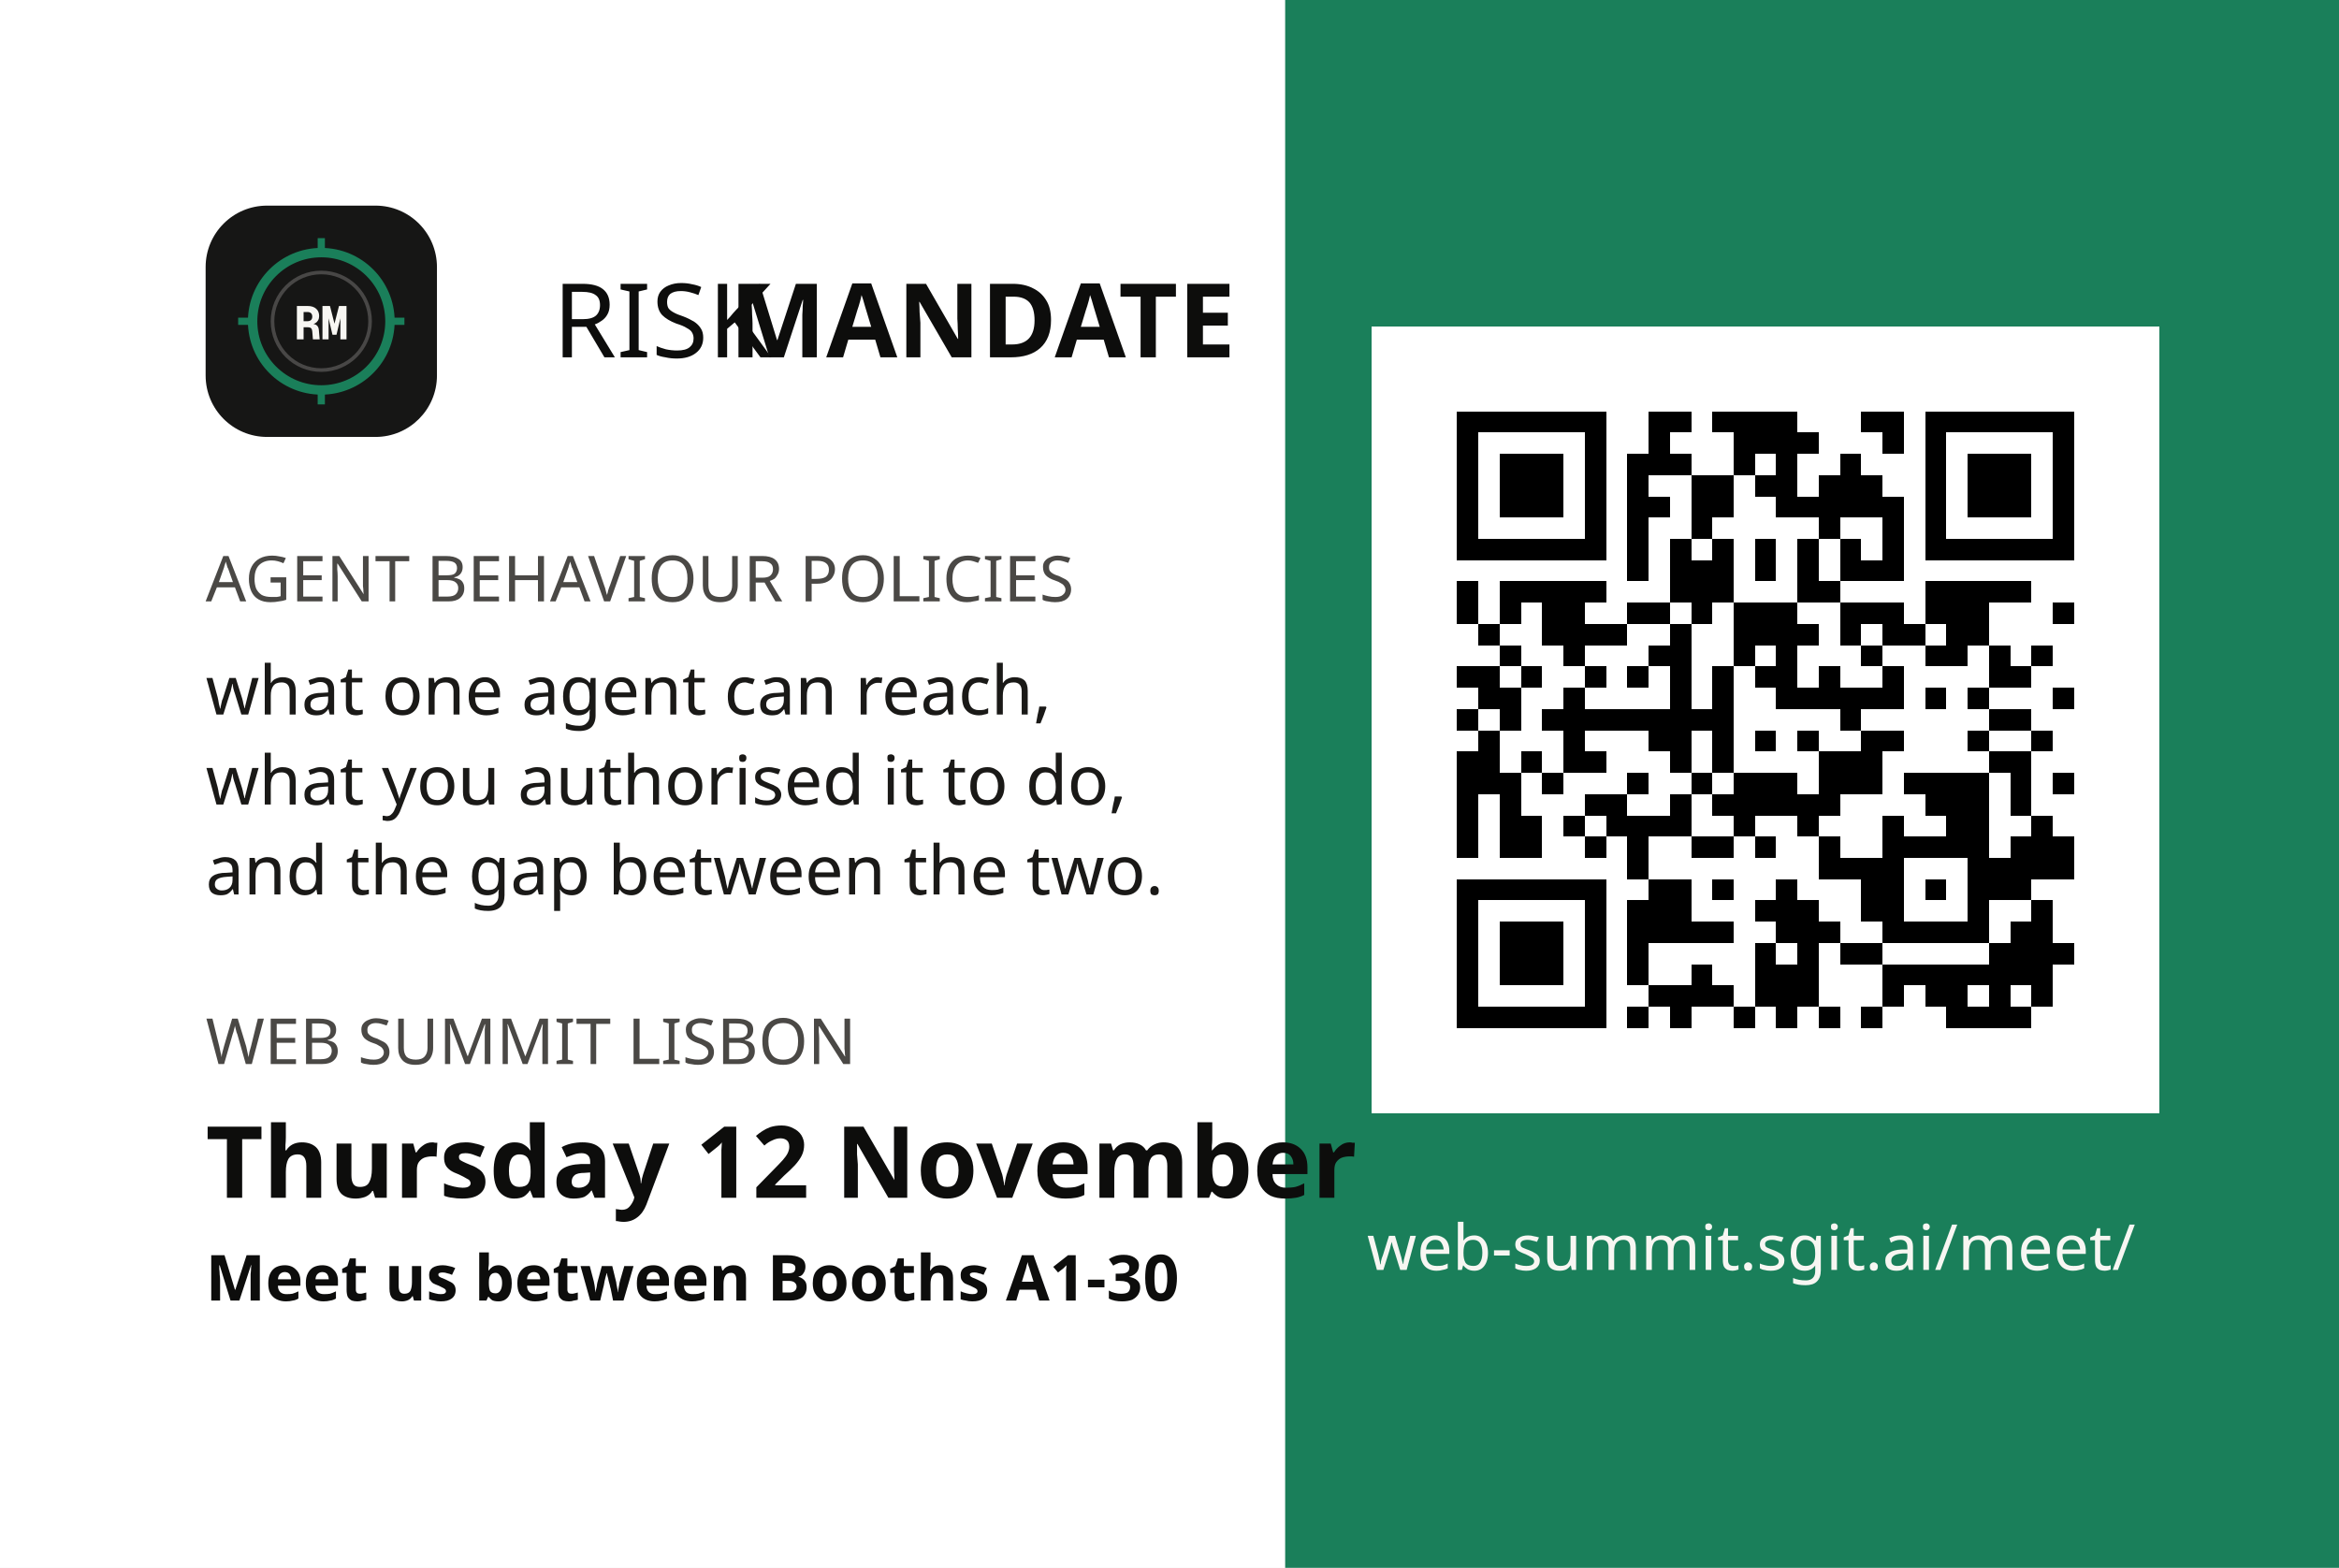
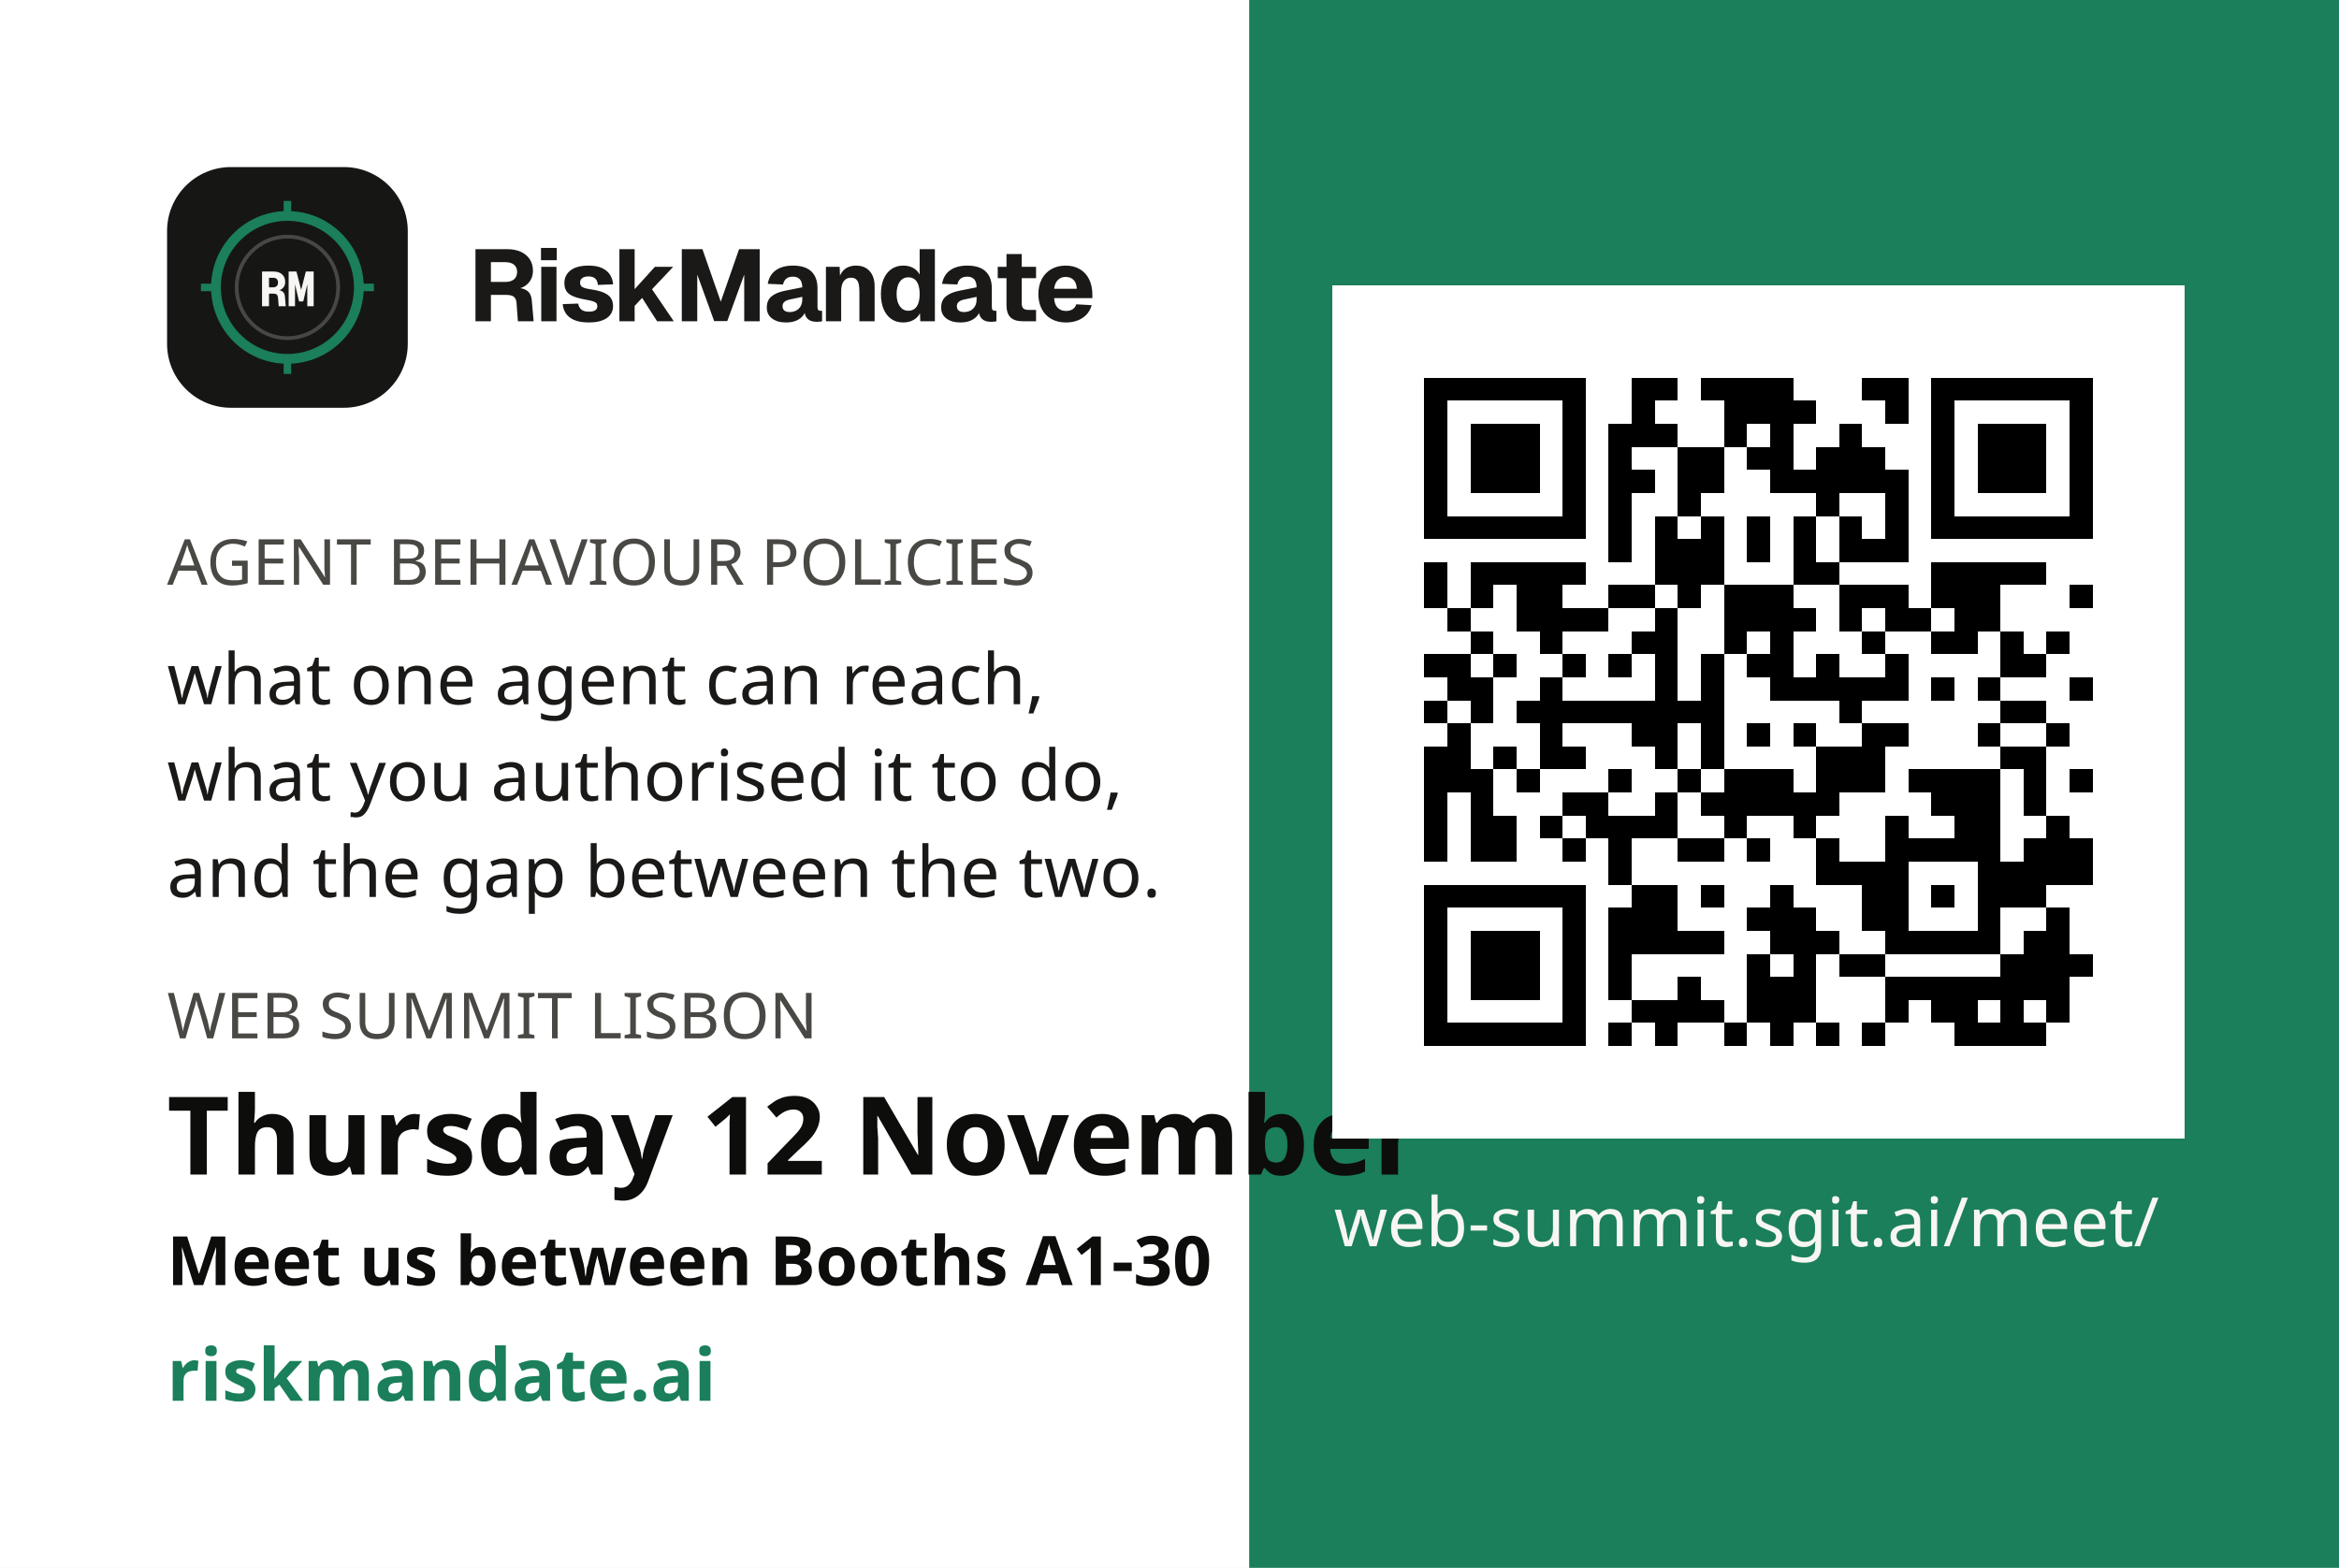
<svg xmlns="http://www.w3.org/2000/svg" width="91mm" height="61mm" viewBox="0 0 91 61">
  <rect x="0" y="0" width="91" height="61" fill="#FFFFFF" />
-   <rect x="50" y="0" width="41" height="61" fill="#1A7F5A" />
-   <g id="rm-logo" class="safe" data-role="logo" data-cut="containered" data-d="9" data-src="brand/riskmandate-mark.svg" transform="translate(8,8) scale(0.140625)">
+   <rect x="48.6" y="0" width="42.4" height="61" fill="#1A7F5A" />
+   <g id="rm-logo" class="safe" data-role="logo" data-cut="containered" data-d="9.36" data-src="brand/riskmandate-mark.svg" transform="translate(6.5,6.5) scale(0.146324)">
    <rect width="64" height="64" rx="17" fill="#161615" />
    <circle cx="32" cy="32" r="19" stroke="#1A7F5A" stroke-width="2.6" fill="none" />
    <circle cx="32" cy="32" r="13.5" stroke="#484746" stroke-width="1" fill="none" />
    <g stroke="#1A7F5A" stroke-width="2">
      <line x1="32" y1="9" x2="32" y2="14" />
      <line x1="32" y1="50" x2="32" y2="55" />
      <line x1="9" y1="32" x2="14" y2="32" />
      <line x1="50" y1="32" x2="55" y2="32" />
    </g>
    <path d="M25.251 37.000L25.251 27.770L28.230 27.770C29.227 27.770 30.006 28.019 30.566 28.516C31.127 29.014 31.408 29.689 31.408 30.542C31.408 30.996 31.312 31.392 31.120 31.731C30.929 32.070 30.669 32.336 30.342 32.529C30.014 32.723 29.652 32.835 29.255 32.866L29.203 32.694C29.891 32.708 30.404 32.850 30.743 33.121C31.082 33.391 31.278 33.826 31.330 34.426L31.548 37.000L29.681 37.000L29.515 34.920C29.489 34.572 29.428 34.306 29.333 34.123C29.237 33.940 29.092 33.815 28.896 33.749C28.700 33.682 28.437 33.649 28.106 33.649L27.102 33.649L27.102 37.000ZM27.102 31.979L28.168 31.979C28.601 31.979 28.932 31.868 29.161 31.645C29.390 31.423 29.504 31.109 29.504 30.705C29.504 30.298 29.390 29.985 29.161 29.767C28.932 29.548 28.601 29.439 28.168 29.439L27.102 29.439ZM35.094 35.726L33.788 30.214L34.017 30.167L34.017 37.000L32.322 37.000L32.322 27.770L34.402 27.770L35.894 33.615L35.406 33.615L36.898 27.770L38.978 27.770L38.978 37.000L37.283 37.000L37.283 30.167L37.512 30.214L36.206 35.726Z" fill="#F7F6F2" />
  </g>
-   <text class="safe" data-role="wordmark" data-bg="#FFFFFF" x="21.5" y="13.9" font-family="Barlow Condensed" font-weight="300" font-size="4" fill="#0D0D0C">RISK</text>
-   <text class="safe" data-role="wordmark" data-bg="#FFFFFF" x="28.37" y="13.9" font-family="Barlow Condensed" font-weight="700" font-size="4" fill="#0D0D0C">MANDATE</text>
-   <text class="safe" data-role="label" data-bg="#FFFFFF" x="8" y="23.4" font-family="JetBrains Mono" font-weight="500" font-size="2.47" fill="#4A4845">AGENT BEHAVIOUR POLICIES</text>
-   <text class="safe" data-role="register" data-bg="#FFFFFF" x="8" y="27.8" font-family="Geist" font-weight="400" font-size="2.65" fill="#1A1917">what one agent can reach,</text>
-   <text class="safe" data-role="register" data-bg="#FFFFFF" x="8" y="31.3" font-family="Geist" font-weight="400" font-size="2.65" fill="#1A1917">what you authorised it to do,</text>
-   <text class="safe" data-role="register" data-bg="#FFFFFF" x="8" y="34.8" font-family="Geist" font-weight="400" font-size="2.65" fill="#1A1917">and the gap between the two.</text>
-   <text class="safe" data-role="event" data-bg="#FFFFFF" x="8" y="41.4" font-family="JetBrains Mono" font-weight="500" font-size="2.47" fill="#4A4845">WEB SUMMIT LISBON</text>
-   <text class="safe" data-role="event" data-bg="#FFFFFF" x="8" y="46.6" font-family="Barlow Condensed" font-weight="700" font-size="3.88" fill="#0D0D0C">Thursday 12 November</text>
-   <text class="safe" data-role="event" data-bg="#FFFFFF" x="8" y="50.6" font-family="Geist" font-weight="600" font-size="2.47" fill="#0D0D0C">Meet us between Booths A1-30</text>
-   <g id="qr" class="safe" data-role="qr" data-url="https://web-summit.sgit.ai/meet/" data-src="team/designer/qr/qr-meet.svg" shape-rendering="crispEdges" transform="translate(53.38,12.69) scale(0.827587)">
+   <g class="safe" data-role="lockup" data-src="brand/riskmandate-lockup-light.eps" transform="translate(6.5,6.5) scale(0.146324)">
+     <path d="M82 41L82 21.83L90.39 21.83C91.8 21.83 93.02 22.06 94.05 22.53C95.08 23 95.88 23.66 96.44 24.52C97 25.38 97.28 26.39 97.28 27.55C97.28 28.44 97.1 29.23 96.73 29.91C96.37 30.6 95.86 31.15 95.22 31.58C94.58 32.01 93.85 32.28 93.03 32.39L92.93 32.13C94.21 32.13 95.18 32.41 95.85 32.97C96.52 33.52 96.9 34.37 96.98 35.5L97.46 41L93.28 41L92.92 36.15C92.87 35.41 92.64 34.87 92.24 34.52C91.84 34.17 91.16 33.99 90.19 33.99L86.1 33.99L86.1 41ZM86.1 30.54L89.93 30.54C90.93 30.54 91.7 30.31 92.25 29.85C92.8 29.39 93.07 28.74 93.07 27.91C93.07 27.05 92.8 26.4 92.24 25.95C91.68 25.5 90.87 25.28 89.81 25.28L86.1 25.28ZM99.49 41L99.49 26.53L103.54 26.53L103.54 41ZM99.42 24.76L99.42 21.5L103.61 21.5L103.61 24.76ZM112.16 41.32C110.61 41.32 109.33 41.11 108.33 40.7C107.33 40.28 106.58 39.7 106.07 38.96C105.56 38.23 105.27 37.39 105.2 36.44L109.31 36.3C109.43 36.99 109.71 37.52 110.15 37.89C110.59 38.27 111.26 38.45 112.18 38.45C112.9 38.45 113.45 38.33 113.83 38.09C114.21 37.85 114.4 37.49 114.4 37C114.4 36.7 114.33 36.45 114.19 36.25C114.04 36.05 113.76 35.88 113.35 35.73C112.94 35.58 112.33 35.43 111.53 35.3C110.02 35.03 108.83 34.72 107.97 34.35C107.11 33.98 106.51 33.52 106.16 32.95C105.81 32.38 105.64 31.68 105.64 30.84C105.64 29.45 106.18 28.33 107.26 27.48C108.34 26.63 109.95 26.2 112.08 26.2C113.54 26.2 114.73 26.42 115.66 26.86C116.59 27.29 117.3 27.89 117.78 28.64C118.25 29.39 118.53 30.24 118.6 31.18L114.54 31.34C114.52 30.89 114.42 30.5 114.24 30.16C114.05 29.82 113.78 29.55 113.42 29.36C113.06 29.17 112.6 29.08 112.03 29.08C111.32 29.08 110.77 29.22 110.39 29.52C110 29.81 109.81 30.2 109.81 30.7C109.81 31.05 109.89 31.33 110.05 31.56C110.2 31.79 110.47 31.97 110.86 32.11C111.24 32.25 111.76 32.37 112.42 32.47C113.94 32.69 115.15 32.98 116.05 33.36C116.95 33.75 117.6 34.23 117.99 34.81C118.38 35.4 118.58 36.11 118.58 36.94C118.58 38.35 118 39.43 116.86 40.19C115.71 40.95 114.14 41.32 112.16 41.32ZM120.27 41L120.27 21.83L124.32 21.83L124.32 32.46L129.7 26.53L134.57 26.53L128.94 32.49L134.73 41L130.29 41L126.31 34.79L124.32 36.92L124.32 41ZM136.86 41L136.86 21.83L142.34 21.83L147.22 35.79L152.09 21.83L157.57 21.83L157.57 41L153.46 41L153.46 28.58L148.95 40.95L145.46 40.95L140.97 28.58L140.97 41ZM164.56 41.32C163.05 41.32 161.82 40.98 160.88 40.28C159.94 39.59 159.46 38.62 159.46 37.37C159.46 36.1 159.86 35.12 160.66 34.43C161.47 33.73 162.66 33.22 164.23 32.9L168.89 31.97C168.89 31.04 168.68 30.33 168.25 29.85C167.83 29.38 167.22 29.14 166.42 29.14C165.66 29.14 165.06 29.32 164.63 29.67C164.2 30.03 163.92 30.54 163.78 31.22L159.71 31.05C159.99 29.45 160.71 28.24 161.87 27.43C163.03 26.61 164.54 26.2 166.42 26.2C168.58 26.2 170.21 26.72 171.3 27.75C172.39 28.78 172.94 30.28 172.94 32.26L172.94 37.19C172.94 37.6 173.01 37.87 173.14 38.01C173.28 38.15 173.49 38.22 173.76 38.22L174.16 38.22L174.16 41C174.04 41.04 173.83 41.08 173.55 41.1C173.27 41.14 172.99 41.15 172.72 41.15C172.14 41.15 171.61 41.06 171.11 40.87C170.62 40.67 170.22 40.34 169.92 39.85C169.62 39.37 169.47 38.69 169.47 37.8L169.81 38.08C169.63 38.73 169.32 39.3 168.85 39.78C168.39 40.27 167.79 40.65 167.07 40.92C166.34 41.19 165.51 41.32 164.56 41.32ZM165.52 38.55C166.19 38.55 166.78 38.41 167.28 38.15C167.78 37.88 168.18 37.5 168.46 37C168.74 36.5 168.89 35.91 168.89 35.21L168.89 34.51L165.6 35.21C164.94 35.35 164.45 35.56 164.13 35.86C163.8 36.15 163.64 36.53 163.64 36.99C163.64 37.49 163.8 37.87 164.12 38.14C164.44 38.41 164.91 38.55 165.52 38.55ZM175.18 41L175.18 26.53L178.83 26.53L178.99 30.77L178.5 30.64C178.63 29.56 178.92 28.69 179.37 28.05C179.81 27.4 180.36 26.93 181.03 26.64C181.69 26.35 182.41 26.2 183.2 26.2C184.25 26.2 185.14 26.43 185.87 26.88C186.6 27.34 187.16 27.97 187.55 28.79C187.94 29.61 188.13 30.58 188.13 31.7L188.13 41L184.08 41L184.08 33.04C184.08 32.27 184.02 31.61 183.89 31.07C183.75 30.53 183.53 30.12 183.2 29.84C182.88 29.56 182.43 29.42 181.86 29.42C181.02 29.42 180.37 29.73 179.91 30.35C179.46 30.97 179.23 31.87 179.23 33.04L179.23 41ZM195.73 41.32C194.51 41.32 193.46 41.02 192.57 40.4C191.68 39.78 191 38.91 190.52 37.77C190.04 36.64 189.8 35.3 189.8 33.76C189.8 32.22 190.04 30.89 190.53 29.75C191.01 28.62 191.7 27.75 192.6 27.13C193.49 26.51 194.53 26.2 195.73 26.2C196.76 26.2 197.65 26.41 198.4 26.84C199.15 27.26 199.72 27.84 200.1 28.59L200.1 21.83L204.15 21.83L204.15 41L200.27 41L200.19 38.87C199.79 39.65 199.2 40.25 198.42 40.68C197.64 41.11 196.74 41.32 195.73 41.32ZM197.07 38.21C197.72 38.21 198.27 38.04 198.72 37.71C199.17 37.37 199.51 36.87 199.75 36.21C199.98 35.55 200.1 34.74 200.1 33.76C200.1 32.78 199.98 31.96 199.75 31.3C199.51 30.64 199.17 30.15 198.72 29.82C198.27 29.48 197.72 29.32 197.07 29.32C196.12 29.32 195.37 29.72 194.81 30.51C194.25 31.3 193.97 32.39 193.97 33.76C193.97 35.11 194.25 36.19 194.82 37C195.38 37.8 196.13 38.21 197.07 38.21ZM210.91 41.32C209.4 41.32 208.18 40.98 207.23 40.28C206.29 39.59 205.82 38.62 205.82 37.37C205.82 36.1 206.22 35.12 207.02 34.43C207.82 33.73 209.01 33.22 210.59 32.9L215.24 31.97C215.24 31.04 215.03 30.33 214.61 29.85C214.19 29.38 213.58 29.14 212.78 29.14C212.01 29.14 211.42 29.32 210.99 29.67C210.56 30.03 210.27 30.54 210.13 31.22L206.06 31.05C206.34 29.45 207.06 28.24 208.22 27.43C209.38 26.61 210.9 26.2 212.78 26.2C214.94 26.2 216.56 26.72 217.65 27.75C218.74 28.78 219.29 30.28 219.29 32.26L219.29 37.19C219.29 37.6 219.36 37.87 219.5 38.01C219.64 38.15 219.84 38.22 220.11 38.22L220.51 38.22L220.51 41C220.39 41.04 220.19 41.08 219.91 41.1C219.62 41.14 219.34 41.15 219.07 41.15C218.5 41.15 217.96 41.06 217.46 40.87C216.97 40.67 216.57 40.34 216.27 39.85C215.97 39.37 215.82 38.69 215.82 37.8L216.16 38.08C215.99 38.73 215.67 39.3 215.21 39.78C214.74 40.27 214.15 40.65 213.42 40.92C212.7 41.19 211.86 41.32 210.91 41.32ZM211.87 38.55C212.54 38.55 213.13 38.41 213.63 38.15C214.13 37.88 214.53 37.5 214.81 37C215.1 36.5 215.24 35.91 215.24 35.21L215.24 34.51L211.96 35.21C211.3 35.35 210.81 35.56 210.48 35.86C210.15 36.15 209.99 36.53 209.99 36.99C209.99 37.49 210.15 37.87 210.47 38.14C210.79 38.41 211.26 38.55 211.87 38.55ZM227.55 41C226.05 41 224.94 40.65 224.24 39.95C223.54 39.26 223.19 38.16 223.19 36.65L223.19 23.13L227.24 23.13L227.24 36.17C227.24 36.86 227.39 37.34 227.68 37.59C227.97 37.85 228.42 37.98 229.03 37.98L231.05 37.98L231.05 41ZM220.86 29.55L220.86 26.53L231.05 26.53L231.05 29.55ZM238.98 41.32C237.5 41.32 236.21 41.01 235.12 40.39C234.02 39.77 233.17 38.89 232.57 37.75C231.97 36.62 231.67 35.29 231.67 33.76C231.67 32.24 231.97 30.92 232.57 29.79C233.17 28.66 234.02 27.78 235.1 27.15C236.19 26.52 237.47 26.2 238.93 26.2C240.37 26.2 241.62 26.52 242.69 27.15C243.76 27.77 244.58 28.67 245.16 29.84C245.74 31.01 246.03 32.41 246.03 34.03L246.03 34.85L235.86 34.85C235.92 36 236.23 36.85 236.8 37.41C237.36 37.98 238.11 38.26 239.04 38.26C239.73 38.26 240.3 38.11 240.77 37.81C241.23 37.52 241.56 37.08 241.75 36.49L245.83 36.72C245.44 38.17 244.63 39.3 243.41 40.11C242.19 40.92 240.72 41.32 238.98 41.32ZM235.86 32.37L241.89 32.37C241.84 31.31 241.54 30.52 241.01 29.99C240.47 29.47 239.78 29.21 238.93 29.21C238.09 29.21 237.4 29.48 236.85 30.03C236.3 30.58 235.97 31.36 235.86 32.37Z" fill="#1A1917" />
+   </g>
+   <text class="safe" data-role="label" data-bg="#FFFFFF" x="6.5" y="22.75" font-family="JetBrains Mono" font-weight="500" font-size="2.47" fill="#4A4845">AGENT BEHAVIOUR POLICIES</text>
+   <text class="safe" data-role="register" data-bg="#FFFFFF" x="6.5" y="27.4" font-family="Geist" font-weight="400" font-size="2.75" fill="#1A1917">what one agent can reach,</text>
+   <text class="safe" data-role="register" data-bg="#FFFFFF" x="6.5" y="31.15" font-family="Geist" font-weight="400" font-size="2.75" fill="#1A1917">what you authorised it to do,</text>
+   <text class="safe" data-role="register" data-bg="#FFFFFF" x="6.5" y="34.9" font-family="Geist" font-weight="400" font-size="2.75" fill="#1A1917">and the gap between the two.</text>
+   <text class="safe" data-role="event" data-bg="#FFFFFF" x="6.5" y="40.4" font-family="JetBrains Mono" font-weight="500" font-size="2.47" fill="#4A4845">WEB SUMMIT LISBON</text>
+   <text class="safe" data-role="event" data-bg="#FFFFFF" x="6.5" y="45.7" font-family="Barlow Condensed" font-weight="700" font-size="4.23" fill="#0D0D0C">Thursday 12 November</text>
+   <text class="safe" data-role="event" data-bg="#FFFFFF" x="6.5" y="50" font-family="Geist" font-weight="600" font-size="2.65" fill="#0D0D0C">Meet us between Booths A1-30</text>
+   <text class="safe" data-role="site" data-bg="#FFFFFF" x="6.5" y="54.5" font-family="Geist" font-weight="600" font-size="2.82" fill="#1A7F5A">riskmandate.ai</text>
+   <g id="qr" class="safe" data-role="qr" data-url="https://web-summit.sgit.ai/meet/" data-src="team/designer/qr/qr-meet.svg" shape-rendering="crispEdges" transform="translate(51.83,11.11) scale(0.896552)">
    <rect width="37" height="37" fill="#fff" />
    <path d="M4 4h7v1h-7zM13 4h2v1h-2zM16 4h4v1h-4zM23 4h2v1h-2zM26 4h7v1h-7zM4 5h1v1h-1zM10 5h1v1h-1zM13 5h1v1h-1zM17 5h4v1h-4zM24 5h1v1h-1zM26 5h1v1h-1zM32 5h1v1h-1zM4 6h1v1h-1zM6 6h3v1h-3zM10 6h1v1h-1zM12 6h3v1h-3zM17 6h1v1h-1zM19 6h1v1h-1zM22 6h1v1h-1zM26 6h1v1h-1zM28 6h3v1h-3zM32 6h1v1h-1zM4 7h1v1h-1zM6 7h3v1h-3zM10 7h1v1h-1zM12 7h1v1h-1zM15 7h2v1h-2zM18 7h2v1h-2zM21 7h3v1h-3zM26 7h1v1h-1zM28 7h3v1h-3zM32 7h1v1h-1zM4 8h1v1h-1zM6 8h3v1h-3zM10 8h1v1h-1zM12 8h2v1h-2zM15 8h2v1h-2zM19 8h6v1h-6zM26 8h1v1h-1zM28 8h3v1h-3zM32 8h1v1h-1zM4 9h1v1h-1zM10 9h1v1h-1zM12 9h1v1h-1zM15 9h1v1h-1zM21 9h1v1h-1zM24 9h1v1h-1zM26 9h1v1h-1zM32 9h1v1h-1zM4 10h7v1h-7zM12 10h1v1h-1zM14 10h1v1h-1zM16 10h1v1h-1zM18 10h1v1h-1zM20 10h1v1h-1zM22 10h1v1h-1zM24 10h1v1h-1zM26 10h7v1h-7zM12 11h1v1h-1zM14 11h3v1h-3zM18 11h1v1h-1zM20 11h1v1h-1zM22 11h3v1h-3zM4 12h1v1h-1zM6 12h5v1h-5zM14 12h3v1h-3zM20 12h2v1h-2zM26 12h5v1h-5zM4 13h1v1h-1zM6 13h1v1h-1zM8 13h2v1h-2zM12 13h2v1h-2zM15 13h1v1h-1zM17 13h3v1h-3zM22 13h3v1h-3zM26 13h3v1h-3zM32 13h1v1h-1zM5 14h1v1h-1zM8 14h4v1h-4zM14 14h1v1h-1zM17 14h4v1h-4zM22 14h1v1h-1zM24 14h2v1h-2zM27 14h2v1h-2zM6 15h1v1h-1zM9 15h1v1h-1zM13 15h2v1h-2zM17 15h1v1h-1zM19 15h1v1h-1zM23 15h1v1h-1zM26 15h2v1h-2zM29 15h1v1h-1zM31 15h1v1h-1zM4 16h2v1h-2zM7 16h1v1h-1zM10 16h1v1h-1zM12 16h1v1h-1zM14 16h1v1h-1zM16 16h1v1h-1zM18 16h2v1h-2zM21 16h1v1h-1zM24 16h1v1h-1zM29 16h2v1h-2zM5 17h2v1h-2zM9 17h1v1h-1zM14 17h1v1h-1zM16 17h1v1h-1zM19 17h6v1h-6zM26 17h1v1h-1zM28 17h1v1h-1zM32 17h1v1h-1zM4 18h1v1h-1zM6 18h1v1h-1zM8 18h9v1h-9zM22 18h1v1h-1zM29 18h2v1h-2zM5 19h1v1h-1zM9 19h1v1h-1zM13 19h2v1h-2zM16 19h1v1h-1zM18 19h1v1h-1zM20 19h1v1h-1zM23 19h2v1h-2zM28 19h1v1h-1zM31 19h1v1h-1zM4 20h2v1h-2zM7 20h1v1h-1zM9 20h2v1h-2zM14 20h1v1h-1zM16 20h1v1h-1zM21 20h3v1h-3zM29 20h2v1h-2zM4 21h3v1h-3zM8 21h1v1h-1zM12 21h1v1h-1zM15 21h1v1h-1zM17 21h3v1h-3zM21 21h3v1h-3zM25 21h4v1h-4zM30 21h1v1h-1zM32 21h1v1h-1zM4 22h1v1h-1zM6 22h1v1h-1zM10 22h2v1h-2zM14 22h1v1h-1zM16 22h6v1h-6zM26 22h3v1h-3zM30 22h1v1h-1zM4 23h1v1h-1zM6 23h2v1h-2zM9 23h1v1h-1zM11 23h4v1h-4zM17 23h1v1h-1zM20 23h1v1h-1zM24 23h1v1h-1zM27 23h2v1h-2zM31 23h1v1h-1zM4 24h1v1h-1zM6 24h2v1h-2zM10 24h1v1h-1zM12 24h1v1h-1zM15 24h2v1h-2zM18 24h1v1h-1zM21 24h1v1h-1zM24 24h5v1h-5zM30 24h3v1h-3zM12 25h1v1h-1zM21 25h4v1h-4zM28 25h5v1h-5zM4 26h7v1h-7zM13 26h2v1h-2zM16 26h1v1h-1zM19 26h1v1h-1zM23 26h2v1h-2zM26 26h1v1h-1zM28 26h3v1h-3zM4 27h1v1h-1zM10 27h1v1h-1zM12 27h3v1h-3zM18 27h3v1h-3zM23 27h2v1h-2zM28 27h1v1h-1zM31 27h1v1h-1zM4 28h1v1h-1zM6 28h3v1h-3zM10 28h1v1h-1zM12 28h5v1h-5zM19 28h3v1h-3zM24 28h5v1h-5zM30 28h2v1h-2zM4 29h1v1h-1zM6 29h3v1h-3zM10 29h1v1h-1zM12 29h1v1h-1zM18 29h1v1h-1zM20 29h1v1h-1zM22 29h2v1h-2zM29 29h4v1h-4zM4 30h1v1h-1zM6 30h3v1h-3zM10 30h1v1h-1zM12 30h1v1h-1zM15 30h1v1h-1zM18 30h3v1h-3zM24 30h8v1h-8zM4 31h1v1h-1zM10 31h1v1h-1zM13 31h4v1h-4zM18 31h3v1h-3zM24 31h1v1h-1zM26 31h2v1h-2zM29 31h1v1h-1zM31 31h1v1h-1zM4 32h7v1h-7zM12 32h1v1h-1zM14 32h1v1h-1zM17 32h1v1h-1zM19 32h1v1h-1zM21 32h1v1h-1zM23 32h1v1h-1zM27 32h4v1h-4z" fill="#000" />
  </g>
-   <text class="safe" data-role="url" data-bg="#1A7F5A" x="53.18" y="49.41" font-family="Geist" font-weight="500" font-size="2.47" fill="#F7F6F2">web-summit.sgit.ai/meet/</text>
+   <text class="safe" data-role="url" data-bg="#1A7F5A" x="51.9" y="48.49" font-family="Geist" font-weight="500" font-size="2.65" fill="#F7F6F2">web-summit.sgit.ai/meet/</text>
</svg>
